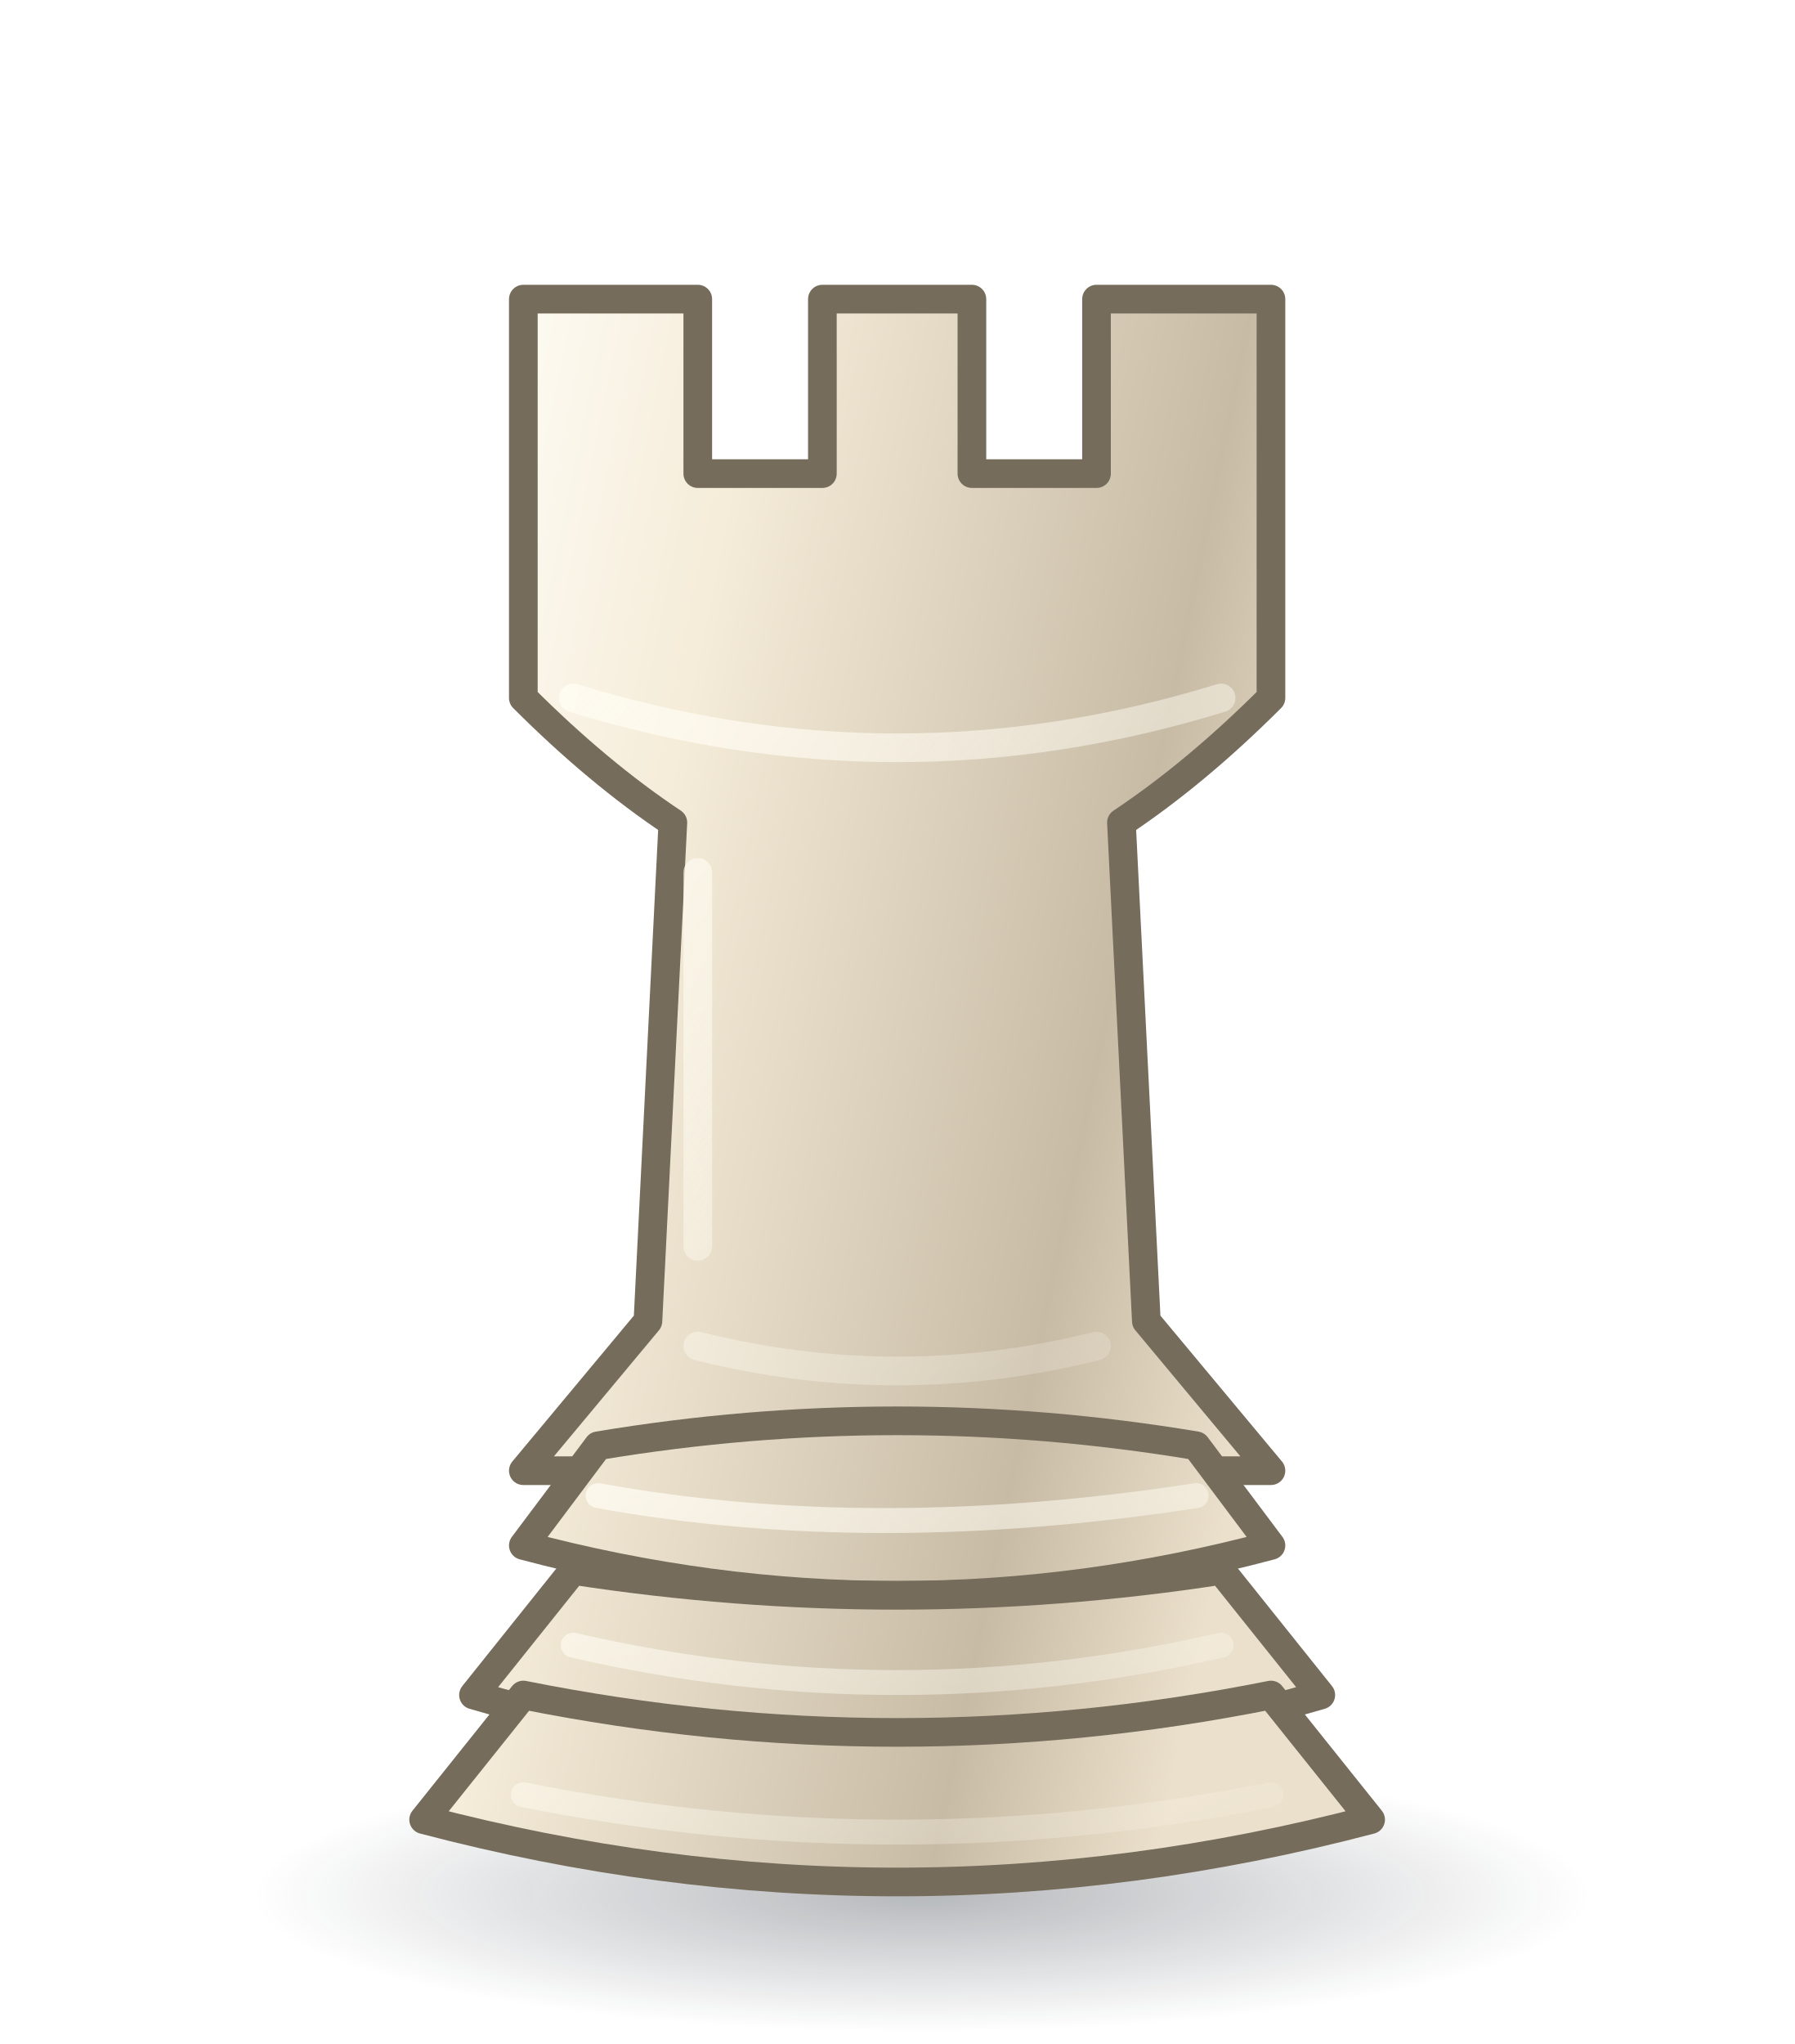
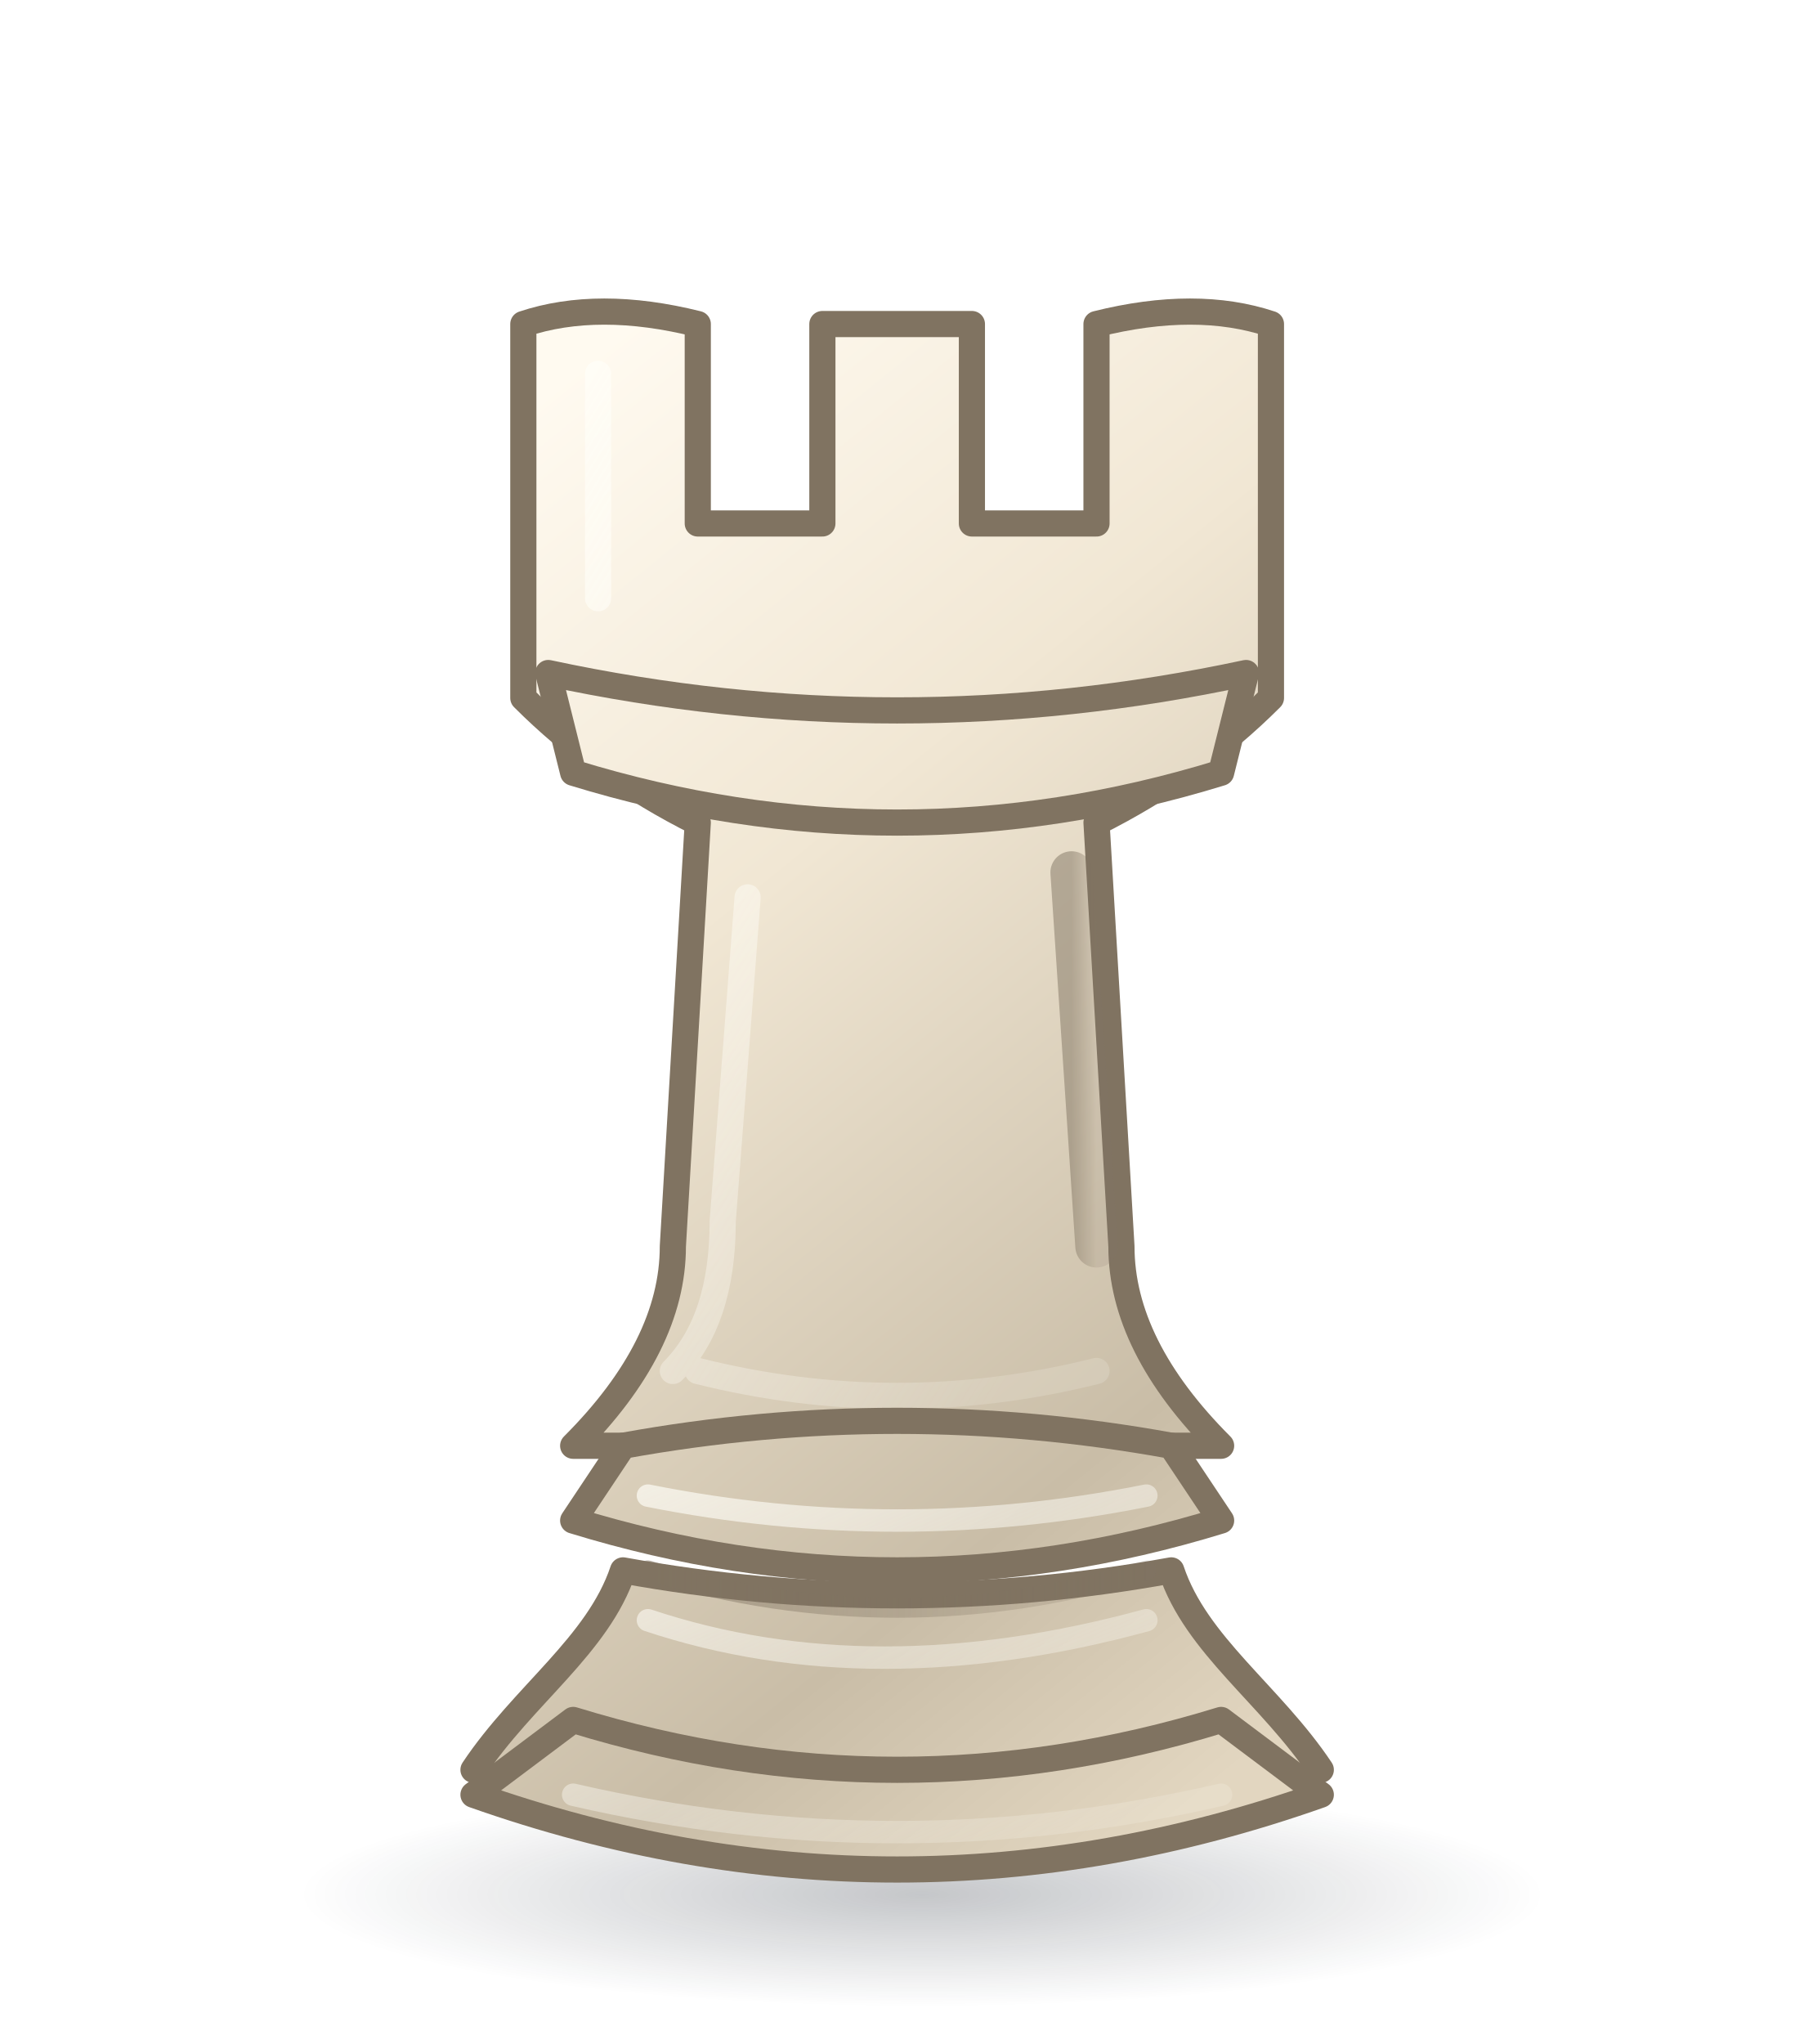
<svg xmlns="http://www.w3.org/2000/svg" viewBox="0 0 72 82">
  <defs>
-     <linearGradient id="body" x1="17" y1="20" x2="56" y2="28" gradientUnits="userSpaceOnUse">
-       <stop offset="0" stop-color="#fffef8" />
-       <stop offset=".3" stop-color="#f5ecd9" />
-       <stop offset=".78" stop-color="#c7bba5" />
-       <stop offset="1" stop-color="#ebe0cb" />
+     <linearGradient id="body" x1="19" y1="18" x2="57" y2="65" gradientUnits="userSpaceOnUse">
+       <stop stop-color="#fffaf0" />
+       <stop offset=".34" stop-color="#f1e7d4" />
+       <stop offset=".78" stop-color="#c9bda7" />
+       <stop offset="1" stop-color="#e2d6c0" />
    </linearGradient>
-     <radialGradient id="sphere" cx=".32" cy=".25" r=".8">
-       <stop stop-color="#fffefb" />
-       <stop offset=".55" stop-color="#eee2ce" />
-       <stop offset="1" stop-color="#bdaf95" />
+     <radialGradient id="sphere" cx=".32" cy=".24" r=".83">
+       <stop stop-color="#fffdf6" />
+       <stop offset=".56" stop-color="#eee1cb" />
+       <stop offset="1" stop-color="#beb097" />
    </radialGradient>
-     <linearGradient id="rim" x1="0" y1="0" x2="1" y2="1">
-       <stop stop-color="#fffcf2" stop-opacity=".8" />
-       <stop offset="1" stop-color="#fffcf2" stop-opacity=".12" />
+     <linearGradient id="rim" x1="0" y1="0" x2=".8" y2="1">
+       <stop stop-color="#fffef8" stop-opacity=".7" />
+       <stop offset="1" stop-color="#fffef8" stop-opacity=".16" />
+     </linearGradient>
+     <linearGradient id="shade">
+       <stop stop-color="#807361" stop-opacity=".5" />
+       <stop offset="1" stop-color="#807361" stop-opacity=".15" />
    </linearGradient>
    <linearGradient id="ink">
-       <stop stop-color="#756c5b" />
-       <stop offset="1" stop-color="#756c5b" />
+       <stop stop-color="#807361" />
+       <stop offset="1" stop-color="#807361" />
    </linearGradient>
    <radialGradient id="shadow">
-       <stop stop-color="#0c1420" stop-opacity=".3" />
+       <stop stop-color="#0c1420" stop-opacity=".24" />
      <stop offset="1" stop-color="#0c1420" stop-opacity="0" />
    </radialGradient>
  </defs>
-   <ellipse cx="37" cy="76" rx="27" ry="5.5" fill="url(#shadow)" />
-   <g fill="url(#body)" stroke="#756c5b" stroke-width="1.15" stroke-linejoin="round" stroke-linecap="round">
-     <path d="M21 12 H28 V19 H33 V12 H39 V19 H44 V12 H51 V28 Q48 31 45 33 L46 53 L51 59 H21 L26 53 L27 33 Q24 31 21 28 Z" />
-     <path d="M23 28 Q36 32 49 28 M28 35 V50 M28 54 Q36 56 44 54" fill="none" stroke="url(#rim)" />
-     <path d="M24 58 Q36 56 48 58 L51 62 Q36 66 21 62 Z" />
-     <path d="M23 63 Q36 65 49 63 L53 68 Q36 73 19 68 Z" />
-     <path d="M21 68 Q36 71 51 68 L55 73 Q36 78 17 73 Z" />
-     <path d="M24 60 Q35 62 48 60 M23 66 Q36 69 49 66 M21 72 Q36 75 51 72" fill="none" stroke="url(#rim)" stroke-width="1" />
+   <ellipse cx="37" cy="76" rx="25" ry="4.5" fill="url(#shadow)" />
+   <g fill="url(#body)" stroke="#807361" stroke-width="1.05" stroke-linejoin="round" stroke-linecap="round">
+     <path d="M21 13 Q24 12 28 13 V21 H33 V13 H39 V21 H44 V13 Q48 12 51 13 V28 Q48 31 44 33 L45 50 Q45 54 49 58 H23 Q27 54 27 50 L28 33 Q24 31 21 28 Z" />
+     <path d="M22 27 Q36 30 50 27 L49 31 Q36 35 23 31 Z" />
+     <path d="M24 15 V24 M30 36 L29 49 Q29 53 27 55 M28 55 Q36 57 44 55" fill="none" stroke="url(#rim)" />
+     <path d="M43 35 L44 50" fill="none" stroke="url(#shade)" stroke-width="1.7" />
+     <path d="M25 58 Q36 56 47 58 L49 61 Q36 65 23 61 Z" />
+     <path d="M25 63 Q36 65 47 63 C48 66 51 68 53 71 Q36 77 19 71 C21 68 24 66 25 63 Z" />
+     <path d="M23 69 Q36 73 49 69 L53 72 Q36 78 19 72 Z" />
+     <path d="M26 60 Q36 62 46 60 M26 65 Q35 68 46 65 M23 72 Q36 75 49 72" fill="none" stroke="url(#rim)" stroke-width=".9" />
+     <path d="M26 63 Q36 66 46 63" fill="none" stroke="url(#shade)" stroke-width=".8" />
  </g>
</svg>
